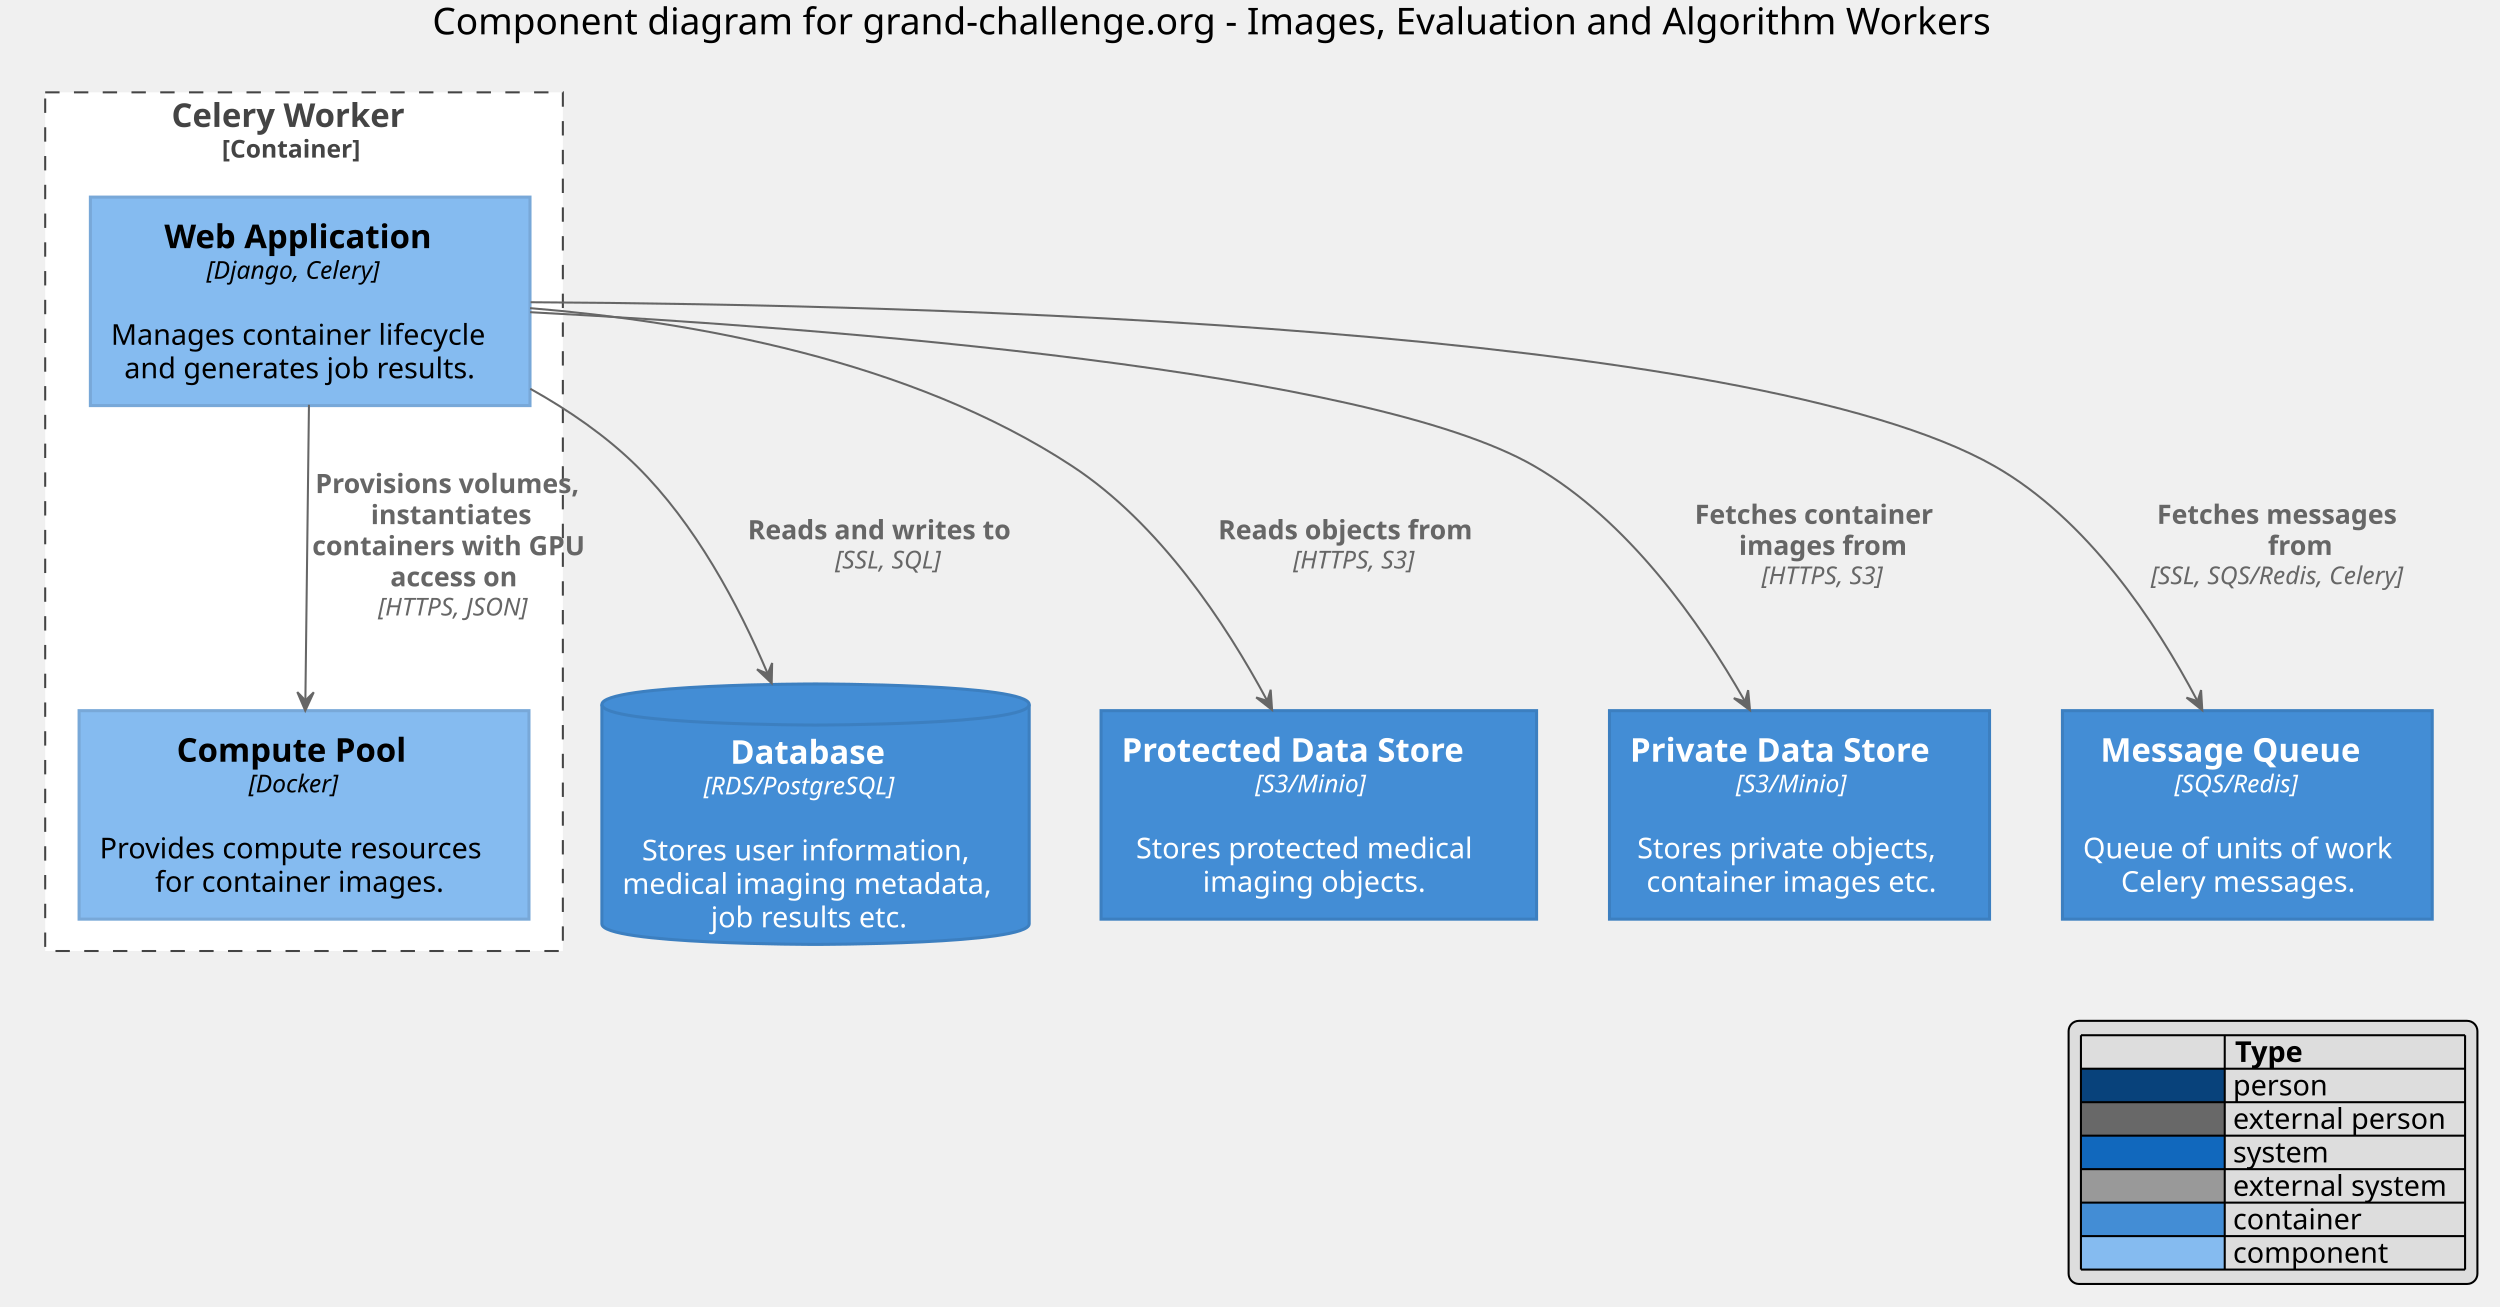
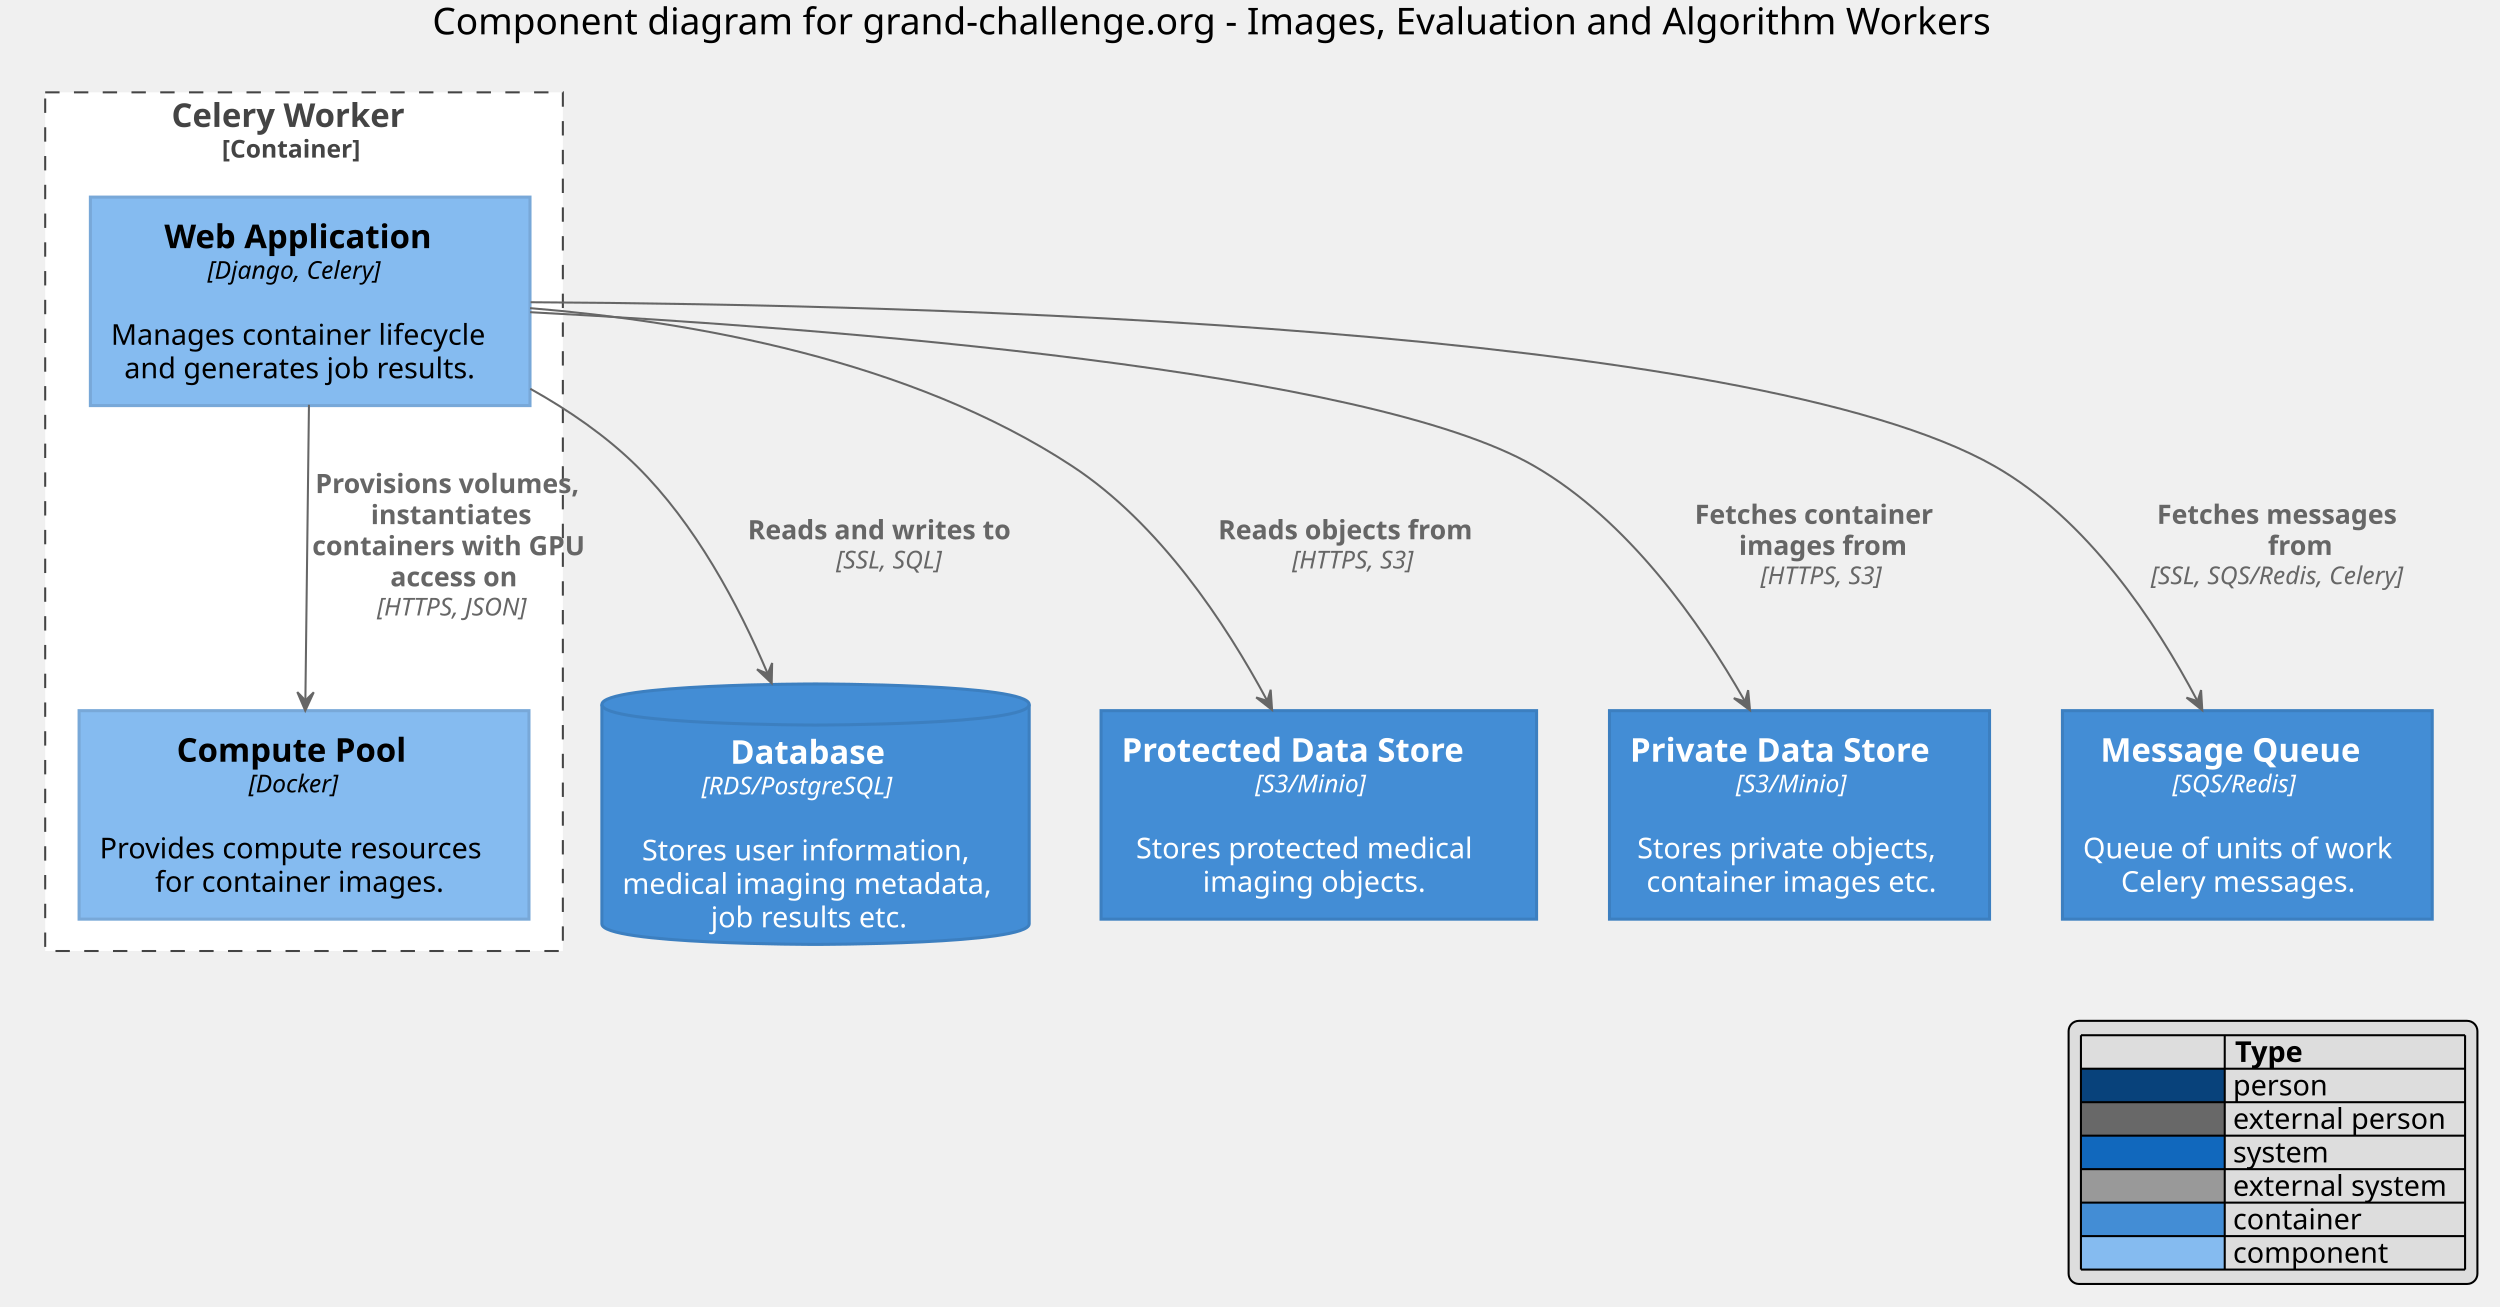
<svg xmlns="http://www.w3.org/2000/svg" contentScriptType="application/ecmascript" contentStyleType="text/css" height="636px" preserveAspectRatio="none" style="width:1217px;height:636px;" version="1.1" viewBox="0 0 1217 636" width="1217px" zoomAndPan="magnify">
  <defs />
  <g>
    <text fill="#000000" font-family="sans-serif" font-size="18" lengthAdjust="spacingAndGlyphs" textLength="794" x="210.5" y="16.708">Component diagram for grand-challenge.org - Images, Evaluation and Algorithm Workers</text>
    <rect fill="#FFFFFF" height="418" style="stroke: #444444; stroke-width: 1.0; stroke-dasharray: 7.0,7.0;" width="252" x="22" y="44.953" />
    <text fill="#444444" font-family="sans-serif" font-size="16" font-weight="bold" lengthAdjust="spacingAndGlyphs" textLength="129" x="83.5" y="61.805">Celery Worker</text>
    <text fill="#444444" font-family="sans-serif" font-size="12" font-weight="bold" lengthAdjust="spacingAndGlyphs" textLength="80" x="108" y="76.717">[Container]</text>
    <rect fill="#85BBF0" height="101.484" style="stroke: #78A8D8; stroke-width: 1.5;" width="214" x="44" y="95.953" />
    <text fill="#000000" font-family="sans-serif" font-size="16" font-weight="bold" lengthAdjust="spacingAndGlyphs" textLength="142" x="80" y="120.805">Web Application</text>
-     <text fill="#000000" font-family="sans-serif" font-size="12" font-style="italic" lengthAdjust="spacingAndGlyphs" textLength="101" x="100.5" y="135.717">[Django, Celery]</text>
+     <text fill="#000000" font-family="sans-serif" font-size="12" font-style="italic" lengthAdjust="spacingAndGlyphs" textLength="100" x="101" y="135.717">[Django, Celery]</text>
    <text fill="#000000" font-family="sans-serif" font-size="14" lengthAdjust="spacingAndGlyphs" textLength="0" x="153" y="151.542" />
    <text fill="#000000" font-family="sans-serif" font-size="14" lengthAdjust="spacingAndGlyphs" textLength="190" x="54" y="167.839">Manages container lifecycle</text>
    <text fill="#000000" font-family="sans-serif" font-size="14" lengthAdjust="spacingAndGlyphs" textLength="181" x="60.5" y="184.136">and generates job results.</text>
    <rect fill="#85BBF0" height="101.484" style="stroke: #78A8D8; stroke-width: 1.5;" width="219" x="38.5" y="345.953" />
    <text fill="#000000" font-family="sans-serif" font-size="16" font-weight="bold" lengthAdjust="spacingAndGlyphs" textLength="124" x="86" y="370.805">Compute Pool</text>
    <text fill="#000000" font-family="sans-serif" font-size="12" font-style="italic" lengthAdjust="spacingAndGlyphs" textLength="54" x="121" y="385.717">[Docker]</text>
    <text fill="#000000" font-family="sans-serif" font-size="14" lengthAdjust="spacingAndGlyphs" textLength="0" x="150" y="401.542" />
    <text fill="#000000" font-family="sans-serif" font-size="14" lengthAdjust="spacingAndGlyphs" textLength="199" x="48.5" y="417.839">Provides compute resources</text>
    <text fill="#000000" font-family="sans-serif" font-size="14" lengthAdjust="spacingAndGlyphs" textLength="145" x="75.5" y="434.136">for container images.</text>
    <path d="M293,342.953 C293,332.953 397,332.953 397,332.953 C397,332.953 501,332.953 501,342.953 L501,449.734 C501,459.734 397,459.734 397,459.734 C397,459.734 293,459.734 293,449.734 L293,342.953 " fill="#438DD5" style="stroke: #3C7FC0; stroke-width: 1.5;" />
    <path d="M293,342.953 C293,352.953 397,352.953 397,352.953 C397,352.953 501,352.953 501,342.953 " fill="none" style="stroke: #3C7FC0; stroke-width: 1.5;" />
    <text fill="#FFFFFF" font-family="sans-serif" font-size="16" font-weight="bold" lengthAdjust="spacingAndGlyphs" textLength="83" x="355.5" y="371.805">Database</text>
-     <text fill="#FFFFFF" font-family="sans-serif" font-size="12" font-style="italic" lengthAdjust="spacingAndGlyphs" textLength="109" x="342.5" y="386.717">[RDS/PostgreSQL]</text>
+     <text fill="#FFFFFF" font-family="sans-serif" font-size="12" font-style="italic" lengthAdjust="spacingAndGlyphs" textLength="111" x="341.5" y="386.717">[RDS/PostgreSQL]</text>
    <text fill="#FFFFFF" font-family="sans-serif" font-size="14" lengthAdjust="spacingAndGlyphs" textLength="0" x="399" y="402.542" />
    <text fill="#FFFFFF" font-family="sans-serif" font-size="14" lengthAdjust="spacingAndGlyphs" textLength="165" x="312.5" y="418.839">Stores user information,</text>
    <text fill="#FFFFFF" font-family="sans-serif" font-size="14" lengthAdjust="spacingAndGlyphs" textLength="184" x="303" y="435.136">medical imaging metadata,</text>
    <text fill="#FFFFFF" font-family="sans-serif" font-size="14" lengthAdjust="spacingAndGlyphs" textLength="102" x="346" y="451.433">job results etc.</text>
    <rect fill="#438DD5" height="101.484" style="stroke: #3C7FC0; stroke-width: 1.5;" width="212" x="536" y="345.953" />
    <text fill="#FFFFFF" font-family="sans-serif" font-size="16" font-weight="bold" lengthAdjust="spacingAndGlyphs" textLength="192" x="546" y="370.805">Protected Data Store</text>
    <text fill="#FFFFFF" font-family="sans-serif" font-size="12" font-style="italic" lengthAdjust="spacingAndGlyphs" textLength="62" x="611" y="385.717">[S3/Minio]</text>
    <text fill="#FFFFFF" font-family="sans-serif" font-size="14" lengthAdjust="spacingAndGlyphs" textLength="0" x="644" y="401.542" />
    <text fill="#FFFFFF" font-family="sans-serif" font-size="14" lengthAdjust="spacingAndGlyphs" textLength="174" x="553" y="417.839">Stores protected medical</text>
    <text fill="#FFFFFF" font-family="sans-serif" font-size="14" lengthAdjust="spacingAndGlyphs" textLength="113" x="585.5" y="434.136">imaging objects.</text>
    <rect fill="#438DD5" height="101.484" style="stroke: #3C7FC0; stroke-width: 1.5;" width="185" x="783.5" y="345.953" />
    <text fill="#FFFFFF" font-family="sans-serif" font-size="16" font-weight="bold" lengthAdjust="spacingAndGlyphs" textLength="165" x="793.5" y="370.805">Private Data Store</text>
    <text fill="#FFFFFF" font-family="sans-serif" font-size="12" font-style="italic" lengthAdjust="spacingAndGlyphs" textLength="62" x="845" y="385.717">[S3/Minio]</text>
    <text fill="#FFFFFF" font-family="sans-serif" font-size="14" lengthAdjust="spacingAndGlyphs" textLength="0" x="878" y="401.542" />
    <text fill="#FFFFFF" font-family="sans-serif" font-size="14" lengthAdjust="spacingAndGlyphs" textLength="154" x="797" y="417.839">Stores private objects,</text>
    <text fill="#FFFFFF" font-family="sans-serif" font-size="14" lengthAdjust="spacingAndGlyphs" textLength="149" x="801.5" y="434.136">container images etc.</text>
    <rect fill="#438DD5" height="101.484" style="stroke: #3C7FC0; stroke-width: 1.5;" width="180" x="1004" y="345.953" />
    <text fill="#FFFFFF" font-family="sans-serif" font-size="16" font-weight="bold" lengthAdjust="spacingAndGlyphs" textLength="143" x="1022.5" y="370.805">Message Queue</text>
-     <text fill="#FFFFFF" font-family="sans-serif" font-size="12" font-style="italic" lengthAdjust="spacingAndGlyphs" textLength="71" x="1058.5" y="385.717">[SQS/Redis]</text>
+     <text fill="#FFFFFF" font-family="sans-serif" font-size="12" font-style="italic" lengthAdjust="spacingAndGlyphs" textLength="73" x="1057.5" y="385.717">[SQS/Redis]</text>
    <text fill="#FFFFFF" font-family="sans-serif" font-size="14" lengthAdjust="spacingAndGlyphs" textLength="0" x="1096" y="401.542" />
    <text fill="#FFFFFF" font-family="sans-serif" font-size="14" lengthAdjust="spacingAndGlyphs" textLength="156" x="1014" y="417.839">Queue of units of work</text>
    <text fill="#FFFFFF" font-family="sans-serif" font-size="14" lengthAdjust="spacingAndGlyphs" textLength="123" x="1032.5" y="434.136">Celery messages.</text>
    <path d="M258.28,147.123 C452.21,148.273 852.05,159.093 971,226.953 C1016.04,252.653 1049.18,302.313 1069.63,341.093 " fill="none" id="gc_algorithm_worker-&gt;message_queue" style="stroke: #666666; stroke-width: 1.0;" />
    <polygon fill="#666666" points="1072.07,345.763,1071.485,335.932,1069.771,341.323,1064.38,339.61,1072.07,345.763" style="stroke: #666666; stroke-width: 1.0;" />
    <text fill="#666666" font-family="sans-serif" font-size="13" font-weight="bold" lengthAdjust="spacingAndGlyphs" textLength="138" x="1050" y="255.02">Fetches messages</text>
    <text fill="#666666" font-family="sans-serif" font-size="13" font-weight="bold" lengthAdjust="spacingAndGlyphs" textLength="35" x="1104" y="270.153">from</text>
    <text fill="#666666" font-family="sans-serif" font-size="12" font-style="italic" lengthAdjust="spacingAndGlyphs" textLength="149" x="1047" y="284.357">[SSL, SQS/Redis, Celery]</text>
    <path d="M258.14,189.253 C276.84,199.693 295.06,212.213 310,226.953 C338.36,254.953 359.35,294.143 373.6,327.683 " fill="none" id="gc_algorithm_worker-&gt;postgres" style="stroke: #666666; stroke-width: 1.0;" />
    <polygon fill="#666666" points="375.66,332.593,375.88,322.747,373.732,327.98,368.499,325.832,375.66,332.593" style="stroke: #666666; stroke-width: 1.0;" />
    <text fill="#666666" font-family="sans-serif" font-size="13" font-weight="bold" lengthAdjust="spacingAndGlyphs" textLength="149" x="364" y="262.52">Reads and writes to</text>
-     <text fill="#666666" font-family="sans-serif" font-size="12" font-style="italic" lengthAdjust="spacingAndGlyphs" textLength="64" x="406.5" y="276.725">[SSL, SQL]</text>
+     <text fill="#666666" font-family="sans-serif" font-size="12" font-style="italic" lengthAdjust="spacingAndGlyphs" textLength="63" x="407" y="276.725">[SSL, SQL]</text>
    <path d="M258.07,151.973 C406.62,159.883 666.1,180.093 747,226.953 C792.49,253.303 827.35,302.633 849.29,341.133 " fill="none" id="gc_algorithm_worker-&gt;private_s3" style="stroke: #666666; stroke-width: 1.0;" />
    <polygon fill="#666666" points="851.91,345.773,850.998,335.967,849.465,341.412,844.02,339.879,851.91,345.773" style="stroke: #666666; stroke-width: 1.0;" />
    <text fill="#666666" font-family="sans-serif" font-size="13" font-weight="bold" lengthAdjust="spacingAndGlyphs" textLength="132" x="825" y="255.02">Fetches container</text>
    <text fill="#666666" font-family="sans-serif" font-size="13" font-weight="bold" lengthAdjust="spacingAndGlyphs" textLength="94" x="846.5" y="270.153">images from</text>
-     <text fill="#666666" font-family="sans-serif" font-size="12" font-style="italic" lengthAdjust="spacingAndGlyphs" textLength="72" x="857.5" y="284.357">[HTTPS, S3]</text>
+     <text fill="#666666" font-family="sans-serif" font-size="12" font-style="italic" lengthAdjust="spacingAndGlyphs" textLength="73" x="857" y="284.357">[HTTPS, S3]</text>
    <path d="M258.03,150.003 C336.75,156.473 443.29,175.213 522,226.953 C564.39,254.823 596.54,303.233 616.84,341.043 " fill="none" id="gc_algorithm_worker-&gt;protected_s3" style="stroke: #666666; stroke-width: 1.0;" />
    <polygon fill="#666666" points="619.25,345.593,618.564,335.768,616.906,341.177,611.497,339.519,619.25,345.593" style="stroke: #666666; stroke-width: 1.0;" />
    <text fill="#666666" font-family="sans-serif" font-size="13" font-weight="bold" lengthAdjust="spacingAndGlyphs" textLength="145" x="593" y="262.52">Reads objects from</text>
-     <text fill="#666666" font-family="sans-serif" font-size="12" font-style="italic" lengthAdjust="spacingAndGlyphs" textLength="72" x="629.5" y="276.725">[HTTPS, S3]</text>
+     <text fill="#666666" font-family="sans-serif" font-size="12" font-style="italic" lengthAdjust="spacingAndGlyphs" textLength="73" x="629" y="276.725">[HTTPS, S3]</text>
    <path d="M150.4,197.043 C149.9,238.603 149.18,297.873 148.66,340.793 " fill="none" id="gc_algorithm_worker-&gt;docker" style="stroke: #666666; stroke-width: 1.0;" />
    <polygon fill="#666666" points="148.6,345.953,152.728,337.011,148.671,340.954,144.729,336.897,148.6,345.953" style="stroke: #666666; stroke-width: 1.0;" />
    <text fill="#666666" font-family="sans-serif" font-size="13" font-weight="bold" lengthAdjust="spacingAndGlyphs" textLength="146" x="153.5" y="240.02">Provisions volumes,</text>
    <text fill="#666666" font-family="sans-serif" font-size="13" font-weight="bold" lengthAdjust="spacingAndGlyphs" textLength="87" x="180.5" y="255.153">instantiates</text>
    <text fill="#666666" font-family="sans-serif" font-size="13" font-weight="bold" lengthAdjust="spacingAndGlyphs" textLength="149" x="152" y="270.286">containers with GPU</text>
    <text fill="#666666" font-family="sans-serif" font-size="13" font-weight="bold" lengthAdjust="spacingAndGlyphs" textLength="73" x="190" y="285.418">access on</text>
-     <text fill="#666666" font-family="sans-serif" font-size="12" font-style="italic" lengthAdjust="spacingAndGlyphs" textLength="85" x="184" y="299.623">[HTTPS, JSON]</text>
+     <text fill="#666666" font-family="sans-serif" font-size="12" font-style="italic" lengthAdjust="spacingAndGlyphs" textLength="86" x="183.5" y="299.623">[HTTPS, JSON]</text>
    <rect fill="#DDDDDD" height="128.078" rx="5" ry="5" style="stroke: #000000; stroke-width: 1.0;" width="199" x="1007" y="496.953" />
    <text fill="#000000" font-family="sans-serif" font-size="14" font-weight="bold" lengthAdjust="spacingAndGlyphs" textLength="0" x="1083" y="516.948" />
    <text fill="#000000" font-family="sans-serif" font-size="14" font-weight="bold" lengthAdjust="spacingAndGlyphs" textLength="39" x="1088" y="516.948">Type</text>
    <rect fill="#08427B" height="16.297" style="stroke: none; stroke-width: 1.0;" width="70" x="1013" y="520.25" />
    <text fill="#000000" font-family="sans-serif" font-size="14" lengthAdjust="spacingAndGlyphs" textLength="0" x="1037" y="533.245" />
    <text fill="#000000" font-family="sans-serif" font-size="14" lengthAdjust="spacingAndGlyphs" textLength="49" x="1087" y="533.245">person</text>
    <rect fill="#686868" height="16.297" style="stroke: none; stroke-width: 1.0;" width="70" x="1013" y="536.547" />
    <text fill="#000000" font-family="sans-serif" font-size="14" lengthAdjust="spacingAndGlyphs" textLength="0" x="1037" y="549.542" />
    <text fill="#000000" font-family="sans-serif" font-size="14" lengthAdjust="spacingAndGlyphs" textLength="108" x="1087" y="549.542">external person</text>
    <rect fill="#1168BD" height="16.297" style="stroke: none; stroke-width: 1.0;" width="70" x="1013" y="552.844" />
    <text fill="#000000" font-family="sans-serif" font-size="14" lengthAdjust="spacingAndGlyphs" textLength="0" x="1025" y="565.839" />
    <text fill="#000000" font-family="sans-serif" font-size="14" lengthAdjust="spacingAndGlyphs" textLength="50" x="1087" y="565.839">system</text>
    <rect fill="#999999" height="16.297" style="stroke: none; stroke-width: 1.0;" width="70" x="1013" y="569.141" />
    <text fill="#000000" font-family="sans-serif" font-size="14" lengthAdjust="spacingAndGlyphs" textLength="0" x="1037" y="582.136" />
    <text fill="#000000" font-family="sans-serif" font-size="14" lengthAdjust="spacingAndGlyphs" textLength="109" x="1087" y="582.136">external system</text>
    <rect fill="#438DD5" height="16.297" style="stroke: none; stroke-width: 1.0;" width="70" x="1013" y="585.438" />
    <text fill="#000000" font-family="sans-serif" font-size="14" lengthAdjust="spacingAndGlyphs" textLength="0" x="1025" y="598.433" />
    <text fill="#000000" font-family="sans-serif" font-size="14" lengthAdjust="spacingAndGlyphs" textLength="65" x="1087" y="598.433">container</text>
    <rect fill="#85BBF0" height="16.297" style="stroke: none; stroke-width: 1.0;" width="70" x="1013" y="601.734" />
    <text fill="#000000" font-family="sans-serif" font-size="14" lengthAdjust="spacingAndGlyphs" textLength="0" x="1025" y="614.73" />
    <text fill="#000000" font-family="sans-serif" font-size="14" lengthAdjust="spacingAndGlyphs" textLength="80" x="1087" y="614.73">component</text>
    <line style="stroke: #000000; stroke-width: 1.0;" x1="1013" x2="1200" y1="503.953" y2="503.953" />
    <line style="stroke: #000000; stroke-width: 1.0;" x1="1013" x2="1200" y1="520.25" y2="520.25" />
    <line style="stroke: #000000; stroke-width: 1.0;" x1="1013" x2="1200" y1="536.547" y2="536.547" />
    <line style="stroke: #000000; stroke-width: 1.0;" x1="1013" x2="1200" y1="552.844" y2="552.844" />
    <line style="stroke: #000000; stroke-width: 1.0;" x1="1013" x2="1200" y1="569.141" y2="569.141" />
    <line style="stroke: #000000; stroke-width: 1.0;" x1="1013" x2="1200" y1="585.438" y2="585.438" />
    <line style="stroke: #000000; stroke-width: 1.0;" x1="1013" x2="1200" y1="601.734" y2="601.734" />
    <line style="stroke: #000000; stroke-width: 1.0;" x1="1013" x2="1200" y1="618.031" y2="618.031" />
    <line style="stroke: #000000; stroke-width: 1.0;" x1="1013" x2="1013" y1="503.953" y2="618.031" />
    <line style="stroke: #000000; stroke-width: 1.0;" x1="1083" x2="1083" y1="503.953" y2="618.031" />
    <line style="stroke: #000000; stroke-width: 1.0;" x1="1200" x2="1200" y1="503.953" y2="618.031" />
  </g>
</svg>
